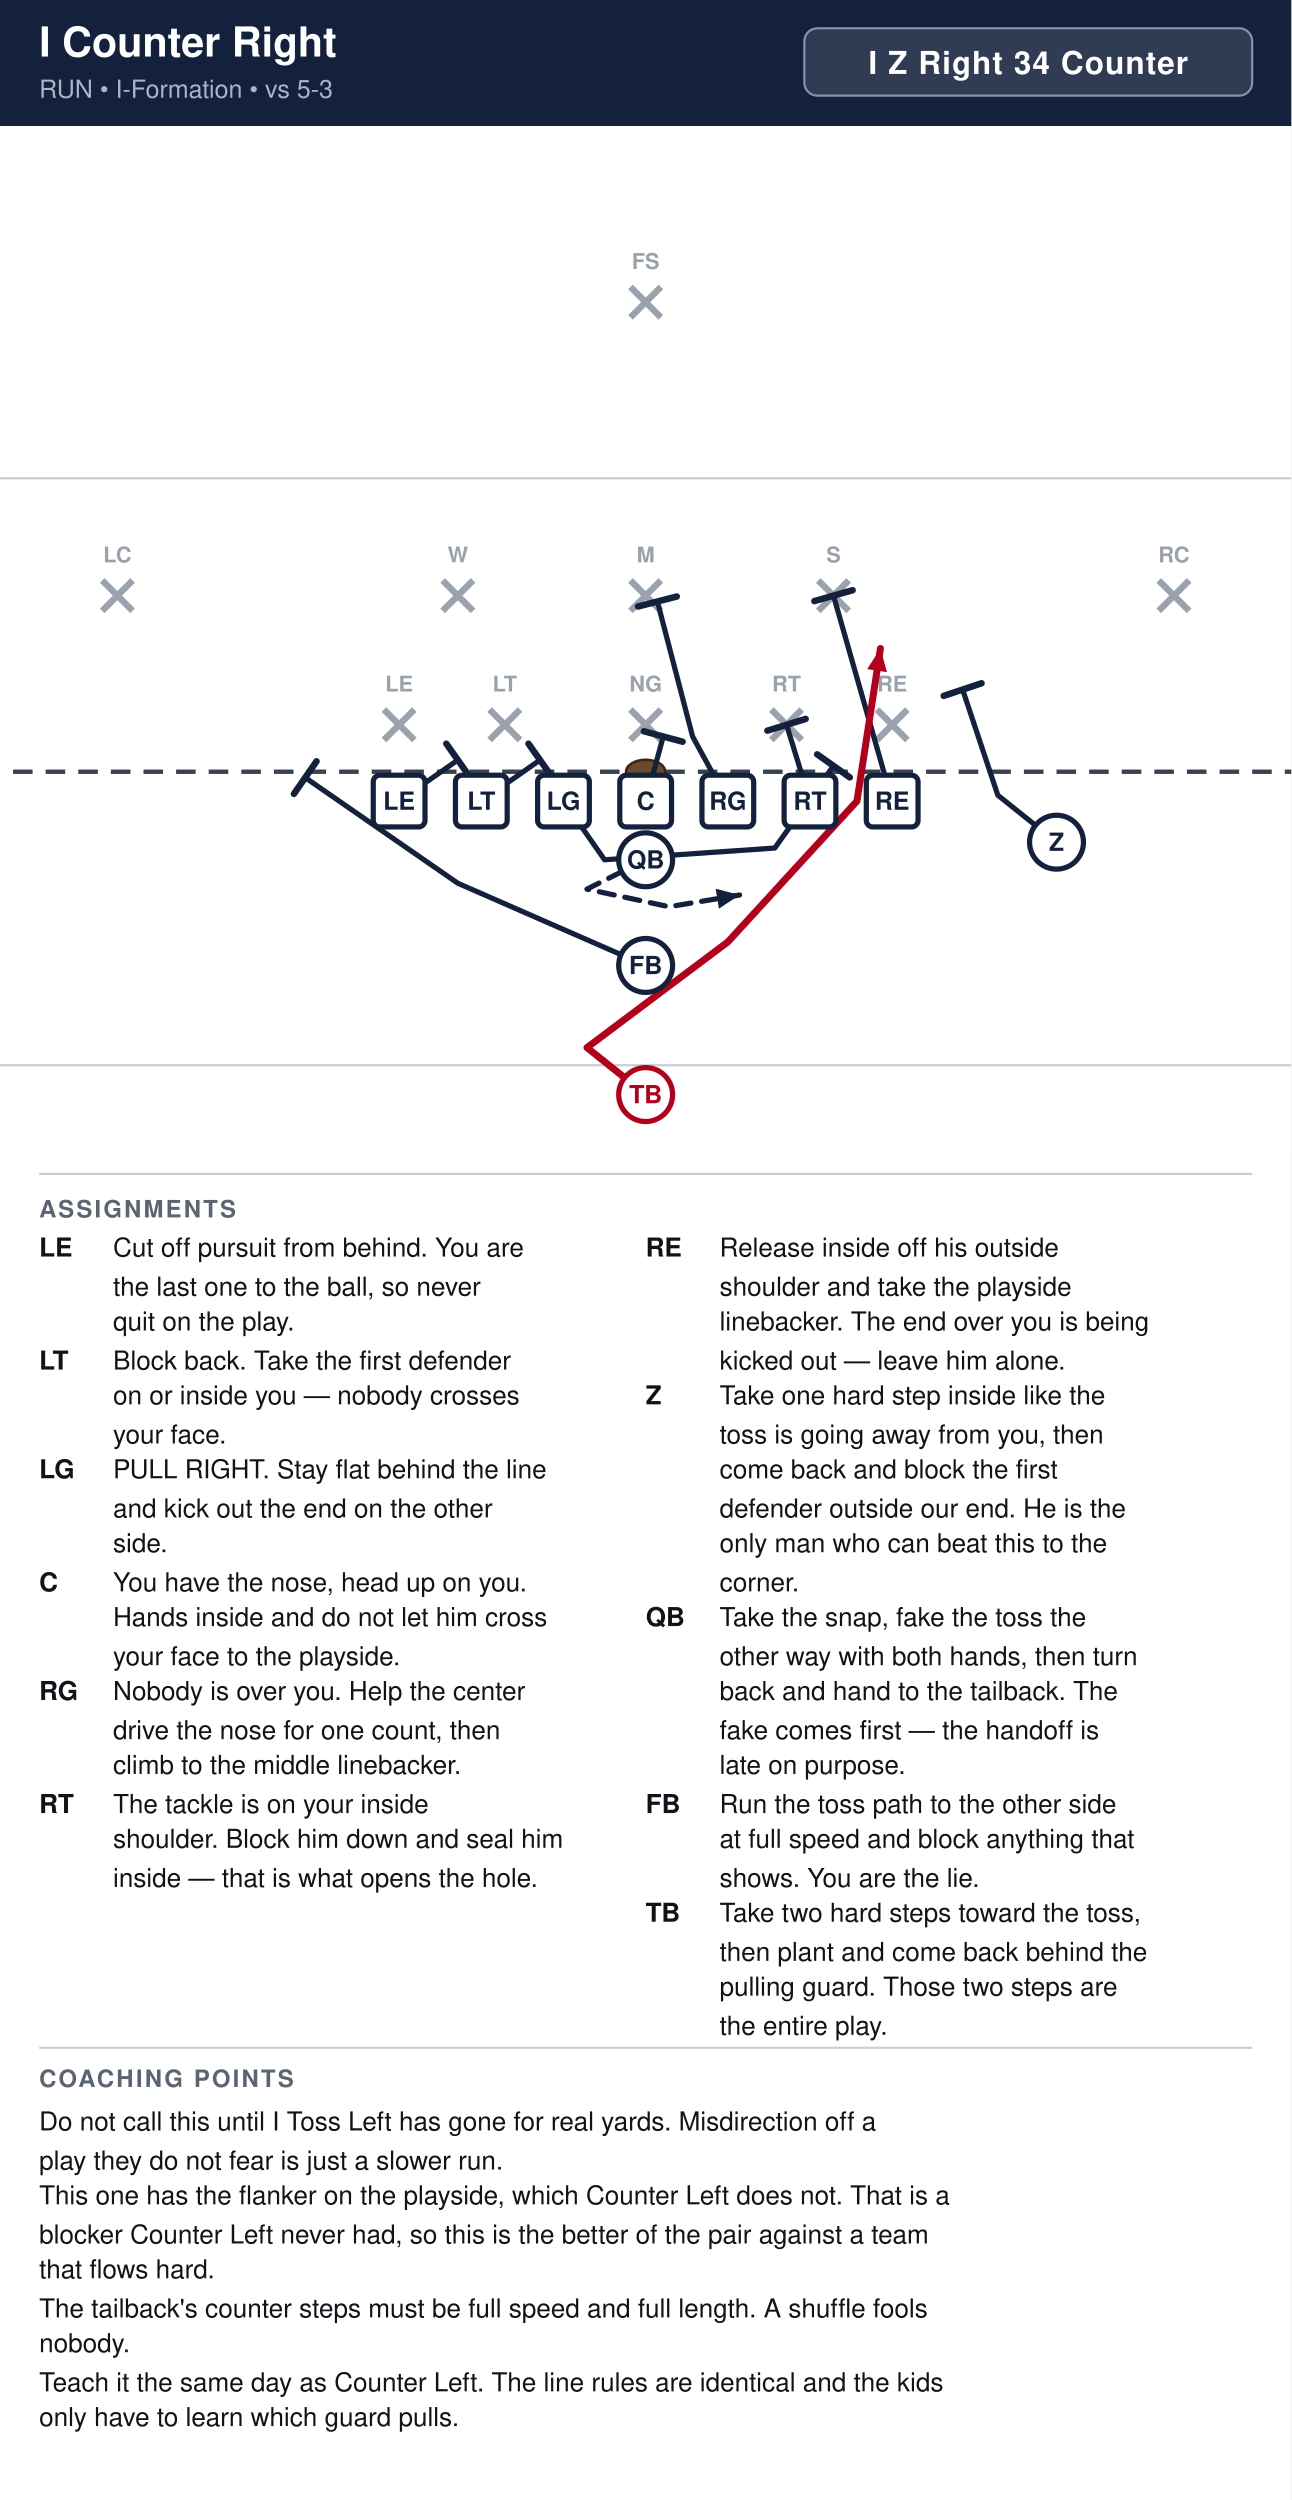
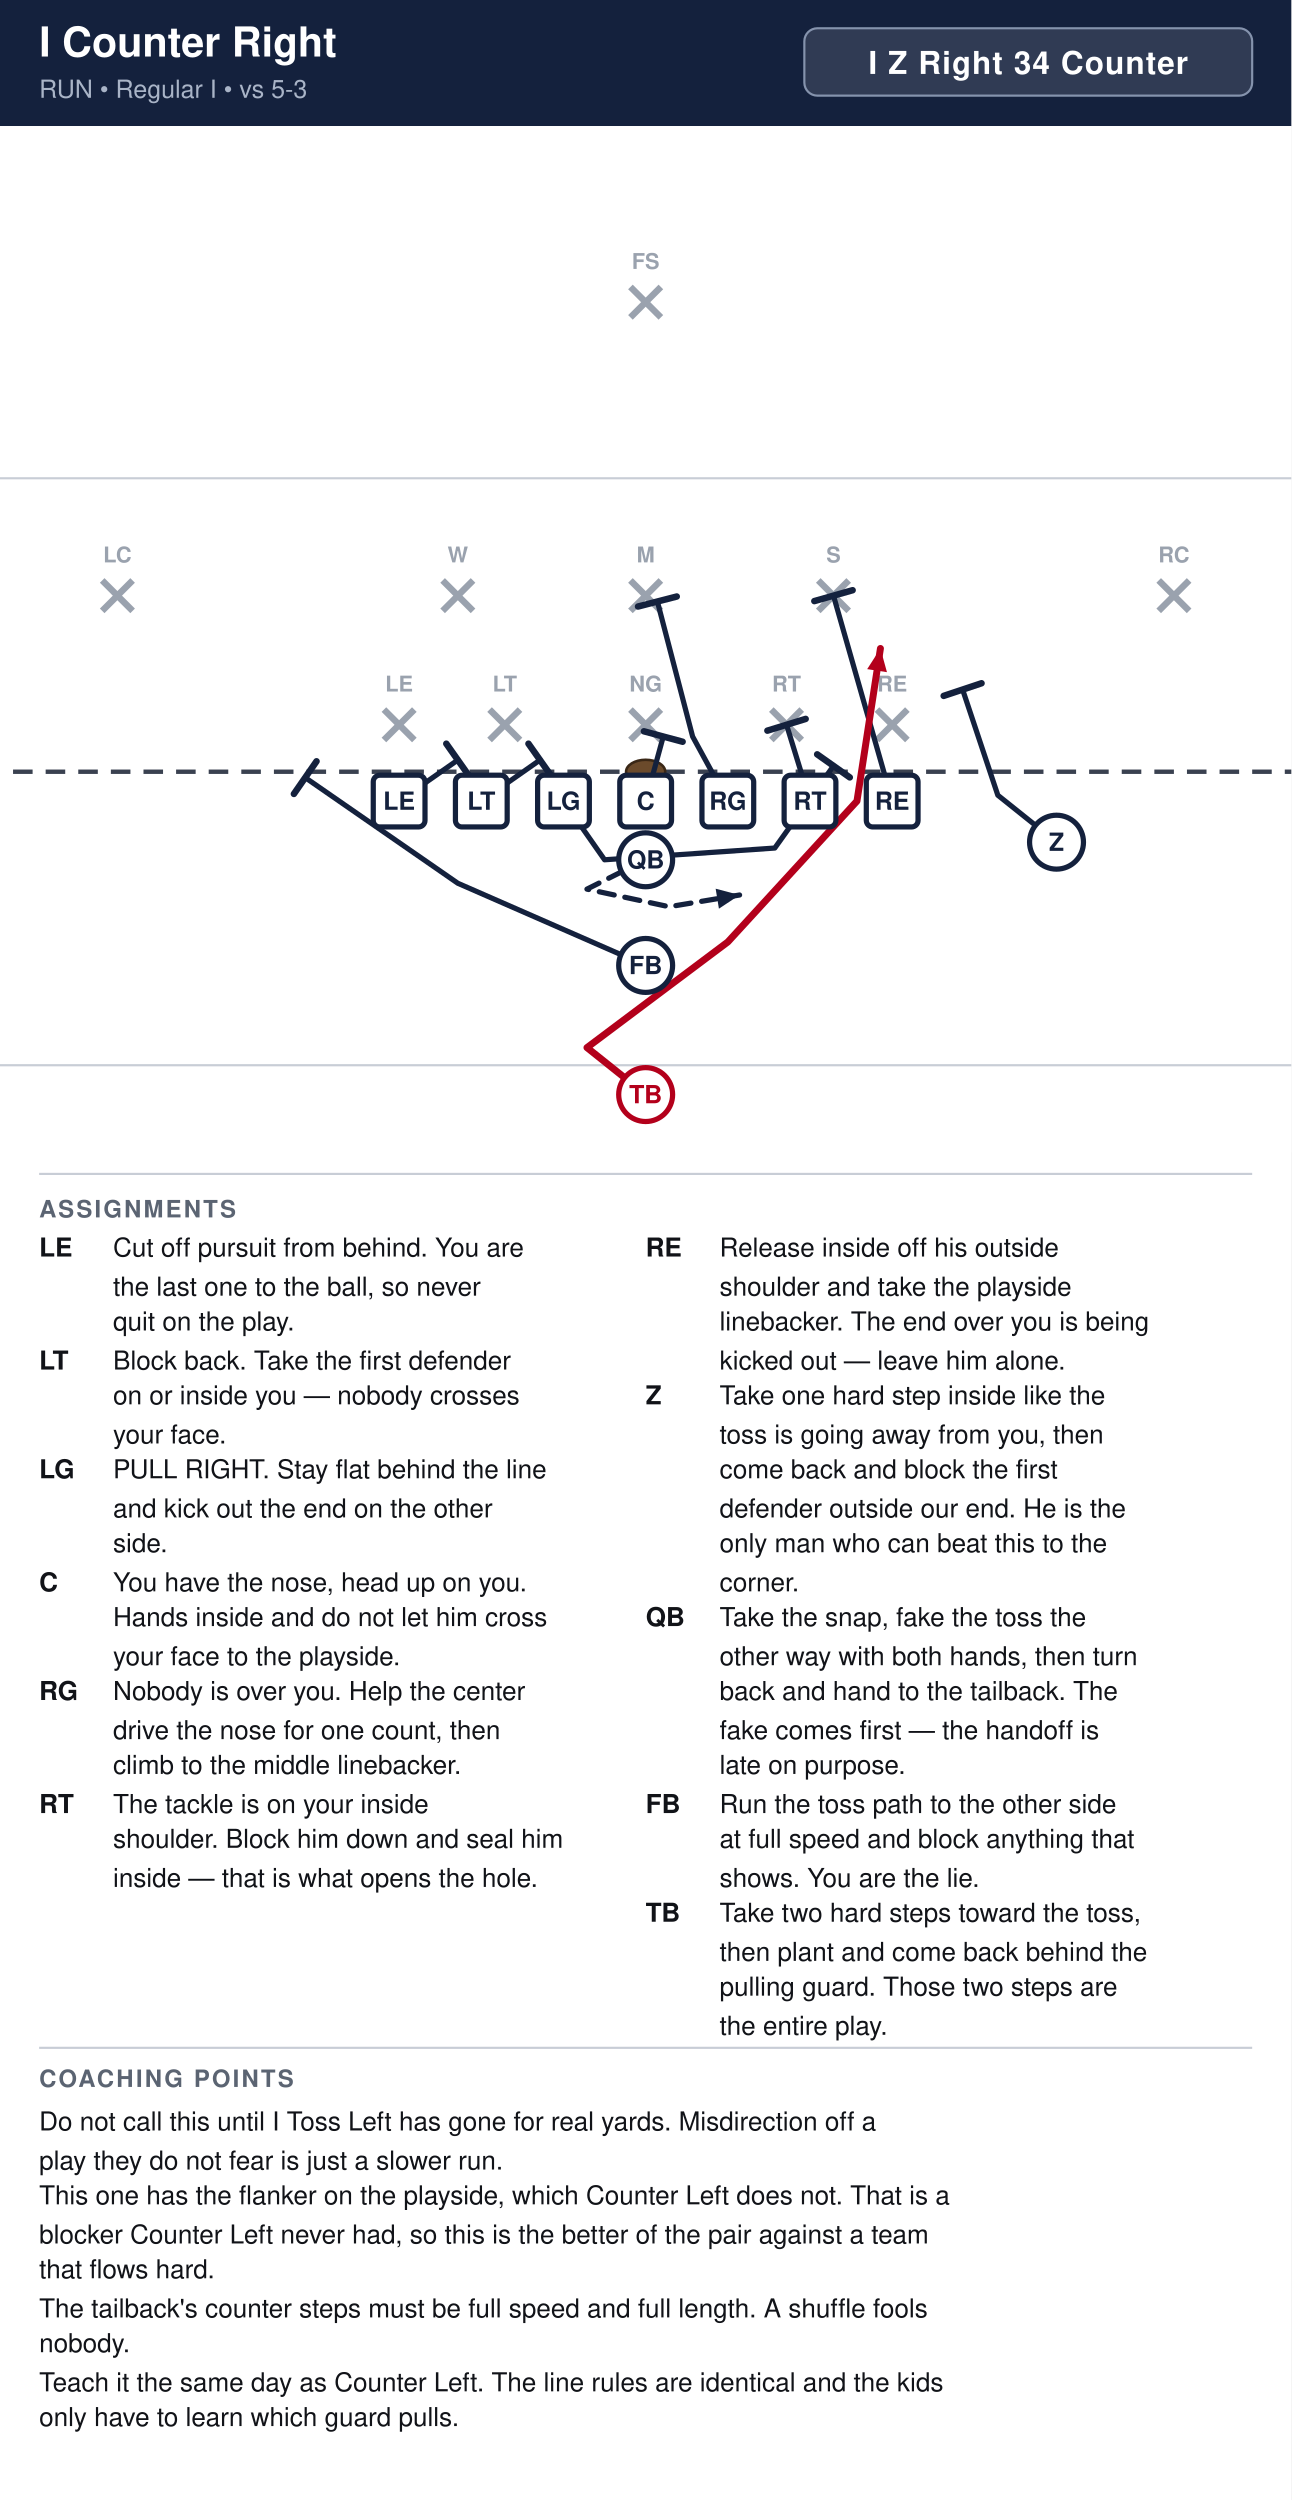
<svg xmlns="http://www.w3.org/2000/svg" width="594" height="1150" viewBox="0 0 594 1150" font-family="Segoe UI, Helvetica, Arial, sans-serif">
  <rect width="100%" height="100%" fill="#ffffff" />
  <rect x="0" y="0" width="594" height="58" fill="#14213d" />
  <text x="18" y="26" font-size="19" font-weight="700" fill="#ffffff">I Counter Right</text>
-   <text x="18" y="45" font-size="11.5" fill="#a9b4c7">RUN  •  I-Formation  •  vs 5-3</text>
+   <text x="18" y="45" font-size="11.5" fill="#a9b4c7">RUN  •  Regular I  •  vs 5-3</text>
  <rect x="370.0" y="13" width="206.0" height="31" rx="6" fill="#ffffff" fill-opacity="0.12" stroke="#8593ad" stroke-width="1" />
  <text x="473.0" y="34" text-anchor="middle" font-size="14.5" font-weight="700" fill="#ffffff" letter-spacing="0.5">I Z Right 34 Counter</text>
  <clipPath id="fieldclip">
    <rect x="0" y="58" width="594" height="472" />
  </clipPath>
  <g clip-path="url(#fieldclip)">
    <g transform="translate(-54.0,31.0)">
      <rect x="0" y="0" width="702" height="513" fill="#ffffff" />
      <line x1="0" y1="459.0" x2="702" y2="459.0" stroke="#c8cdd6" stroke-width="1" />
      <line x1="0" y1="189.0" x2="702" y2="189.0" stroke="#c8cdd6" stroke-width="1" />
      <line x1="0" y1="324.0" x2="702" y2="324.0" stroke="#3a4150" stroke-width="2" stroke-dasharray="9 6" />
      <ellipse cx="351.0" cy="324.0" rx="9" ry="5.5" fill="#6b4a2b" stroke="#3a2716" stroke-width="1.2" />
      <line x1="230.6" y1="295.4" x2="244.6" y2="309.4" stroke="#9aa2ae" stroke-width="3" />
      <line x1="244.6" y1="295.4" x2="230.6" y2="309.4" stroke="#9aa2ae" stroke-width="3" />
      <text x="237.6" y="287.1" text-anchor="middle" font-size="10" fill="#9aa2ae" font-weight="600">LE</text>
      <line x1="279.2" y1="295.4" x2="293.2" y2="309.4" stroke="#9aa2ae" stroke-width="3" />
      <line x1="293.2" y1="295.4" x2="279.2" y2="309.4" stroke="#9aa2ae" stroke-width="3" />
      <text x="286.2" y="287.1" text-anchor="middle" font-size="10" fill="#9aa2ae" font-weight="600">LT</text>
      <line x1="344.0" y1="295.4" x2="358.0" y2="309.4" stroke="#9aa2ae" stroke-width="3" />
      <line x1="358.0" y1="295.4" x2="344.0" y2="309.4" stroke="#9aa2ae" stroke-width="3" />
      <text x="351.0" y="287.1" text-anchor="middle" font-size="10" fill="#9aa2ae" font-weight="600">NG</text>
      <line x1="408.8" y1="295.4" x2="422.8" y2="309.4" stroke="#9aa2ae" stroke-width="3" />
      <line x1="422.8" y1="295.4" x2="408.8" y2="309.4" stroke="#9aa2ae" stroke-width="3" />
      <text x="415.8" y="287.1" text-anchor="middle" font-size="10" fill="#9aa2ae" font-weight="600">RT</text>
      <line x1="457.4" y1="295.4" x2="471.4" y2="309.4" stroke="#9aa2ae" stroke-width="3" />
      <line x1="471.4" y1="295.4" x2="457.4" y2="309.4" stroke="#9aa2ae" stroke-width="3" />
      <text x="464.4" y="287.1" text-anchor="middle" font-size="10" fill="#9aa2ae" font-weight="600">RE</text>
      <line x1="257.6" y1="236.0" x2="271.6" y2="250.0" stroke="#9aa2ae" stroke-width="3" />
      <line x1="271.6" y1="236.0" x2="257.6" y2="250.0" stroke="#9aa2ae" stroke-width="3" />
      <text x="264.6" y="227.7" text-anchor="middle" font-size="10" fill="#9aa2ae" font-weight="600">W</text>
      <line x1="344.0" y1="236.0" x2="358.0" y2="250.0" stroke="#9aa2ae" stroke-width="3" />
      <line x1="358.0" y1="236.0" x2="344.0" y2="250.0" stroke="#9aa2ae" stroke-width="3" />
      <text x="351.0" y="227.7" text-anchor="middle" font-size="10" fill="#9aa2ae" font-weight="600">M</text>
      <line x1="430.4" y1="236.0" x2="444.4" y2="250.0" stroke="#9aa2ae" stroke-width="3" />
      <line x1="444.4" y1="236.0" x2="430.4" y2="250.0" stroke="#9aa2ae" stroke-width="3" />
      <text x="437.4" y="227.7" text-anchor="middle" font-size="10" fill="#9aa2ae" font-weight="600">S</text>
      <line x1="101.0" y1="236.0" x2="115.0" y2="250.0" stroke="#9aa2ae" stroke-width="3" />
      <line x1="115.0" y1="236.0" x2="101.0" y2="250.0" stroke="#9aa2ae" stroke-width="3" />
      <text x="108.0" y="227.7" text-anchor="middle" font-size="10" fill="#9aa2ae" font-weight="600">LC</text>
      <line x1="587.0" y1="236.0" x2="601.0" y2="250.0" stroke="#9aa2ae" stroke-width="3" />
      <line x1="601.0" y1="236.0" x2="587.0" y2="250.0" stroke="#9aa2ae" stroke-width="3" />
      <text x="594.0" y="227.7" text-anchor="middle" font-size="10" fill="#9aa2ae" font-weight="600">RC</text>
      <line x1="344.0" y1="101.0" x2="358.0" y2="115.0" stroke="#9aa2ae" stroke-width="3" />
      <line x1="358.0" y1="101.0" x2="344.0" y2="115.0" stroke="#9aa2ae" stroke-width="3" />
      <text x="351.0" y="92.7" text-anchor="middle" font-size="10" fill="#9aa2ae" font-weight="600">FS</text>
      <path d="M237.6,337.5 L264.6,318.6" fill="none" stroke="#14213d" stroke-width="2.4" stroke-linecap="round" stroke-linejoin="round" />
      <line x1="259.3" y1="311.1" x2="269.9" y2="326.1" stroke="#14213d" stroke-width="3.0" stroke-linecap="round" />
      <path d="M275.4,337.5 L302.4,318.6" fill="none" stroke="#14213d" stroke-width="2.4" stroke-linecap="round" stroke-linejoin="round" />
      <line x1="297.1" y1="311.1" x2="307.7" y2="326.1" stroke="#14213d" stroke-width="3.0" stroke-linecap="round" />
      <path d="M313.2,337.5 L332.1,364.5 L410.4,359.1 L437.4,321.3" fill="none" stroke="#14213d" stroke-width="2.4" stroke-linecap="round" stroke-linejoin="round" />
      <line x1="429.9" y1="316.0" x2="444.9" y2="326.6" stroke="#14213d" stroke-width="3.0" stroke-linecap="round" />
      <path d="M351.0,337.5 L359.1,307.8" fill="none" stroke="#14213d" stroke-width="2.4" stroke-linecap="round" stroke-linejoin="round" />
      <line x1="350.2" y1="305.4" x2="368.0" y2="310.2" stroke="#14213d" stroke-width="3.0" stroke-linecap="round" />
      <path d="M388.8,337.5 L372.6,307.8 L356.4,245.7" fill="none" stroke="#14213d" stroke-width="2.4" stroke-linecap="round" stroke-linejoin="round" />
      <line x1="347.5" y1="248.0" x2="365.3" y2="243.4" stroke="#14213d" stroke-width="3.0" stroke-linecap="round" />
      <path d="M426.6,337.5 L415.8,302.4" fill="none" stroke="#14213d" stroke-width="2.4" stroke-linecap="round" stroke-linejoin="round" />
      <line x1="407.0" y1="305.1" x2="424.6" y2="299.7" stroke="#14213d" stroke-width="3.0" stroke-linecap="round" />
      <path d="M464.4,337.5 L437.4,243.0" fill="none" stroke="#14213d" stroke-width="2.4" stroke-linecap="round" stroke-linejoin="round" />
      <line x1="428.6" y1="245.5" x2="446.2" y2="240.5" stroke="#14213d" stroke-width="3.0" stroke-linecap="round" />
      <path d="M540.0,356.4 L513.0,334.8 L496.8,286.2" fill="none" stroke="#14213d" stroke-width="2.4" stroke-linecap="round" stroke-linejoin="round" />
      <line x1="488.1" y1="289.1" x2="505.5" y2="283.3" stroke="#14213d" stroke-width="3.0" stroke-linecap="round" />
      <path d="M351.0,364.5 L324.0,378.0 L361.8,386.1 L394.2,380.7" fill="none" stroke="#14213d" stroke-width="2.4" stroke-linecap="round" stroke-linejoin="round" stroke-dasharray="7 5" />
      <polygon points="394.2,380.7 384.7,387.0 383.2,377.8" fill="#14213d" />
      <path d="M351.0,413.1 L264.6,375.3 L194.4,326.7" fill="none" stroke="#14213d" stroke-width="2.4" stroke-linecap="round" stroke-linejoin="round" />
      <line x1="189.2" y1="334.2" x2="199.6" y2="319.2" stroke="#14213d" stroke-width="3.0" stroke-linecap="round" />
      <path d="M351.0,472.5 L324.0,450.9 L388.8,402.3 L448.2,337.5 L459.0,267.3" fill="none" stroke="#b3001b" stroke-width="3.2" stroke-linecap="round" stroke-linejoin="round" />
      <polygon points="459.0,267.3 462.0,278.2 452.9,276.8" fill="#b3001b" />
      <rect x="225.7" y="325.6" width="23.8" height="23.8" rx="3" fill="#ffffff" stroke="#14213d" stroke-width="2.4" />
      <text x="237.6" y="341.5" text-anchor="middle" font-size="11.5" font-weight="700" fill="#14213d">LE</text>
      <rect x="263.5" y="325.6" width="23.8" height="23.8" rx="3" fill="#ffffff" stroke="#14213d" stroke-width="2.4" />
      <text x="275.4" y="341.5" text-anchor="middle" font-size="11.5" font-weight="700" fill="#14213d">LT</text>
      <rect x="301.3" y="325.6" width="23.8" height="23.8" rx="3" fill="#ffffff" stroke="#14213d" stroke-width="2.4" />
      <text x="313.2" y="341.5" text-anchor="middle" font-size="11.5" font-weight="700" fill="#14213d">LG</text>
      <rect x="339.1" y="325.6" width="23.8" height="23.8" rx="3" fill="#ffffff" stroke="#14213d" stroke-width="2.4" />
      <text x="351.0" y="341.5" text-anchor="middle" font-size="11.5" font-weight="700" fill="#14213d">C</text>
      <rect x="376.9" y="325.6" width="23.8" height="23.8" rx="3" fill="#ffffff" stroke="#14213d" stroke-width="2.4" />
      <text x="388.8" y="341.5" text-anchor="middle" font-size="11.5" font-weight="700" fill="#14213d">RG</text>
      <rect x="414.7" y="325.6" width="23.8" height="23.8" rx="3" fill="#ffffff" stroke="#14213d" stroke-width="2.4" />
      <text x="426.6" y="341.5" text-anchor="middle" font-size="11.5" font-weight="700" fill="#14213d">RT</text>
      <rect x="452.5" y="325.6" width="23.8" height="23.8" rx="3" fill="#ffffff" stroke="#14213d" stroke-width="2.4" />
      <text x="464.4" y="341.5" text-anchor="middle" font-size="11.5" font-weight="700" fill="#14213d">RE</text>
      <circle cx="540.0" cy="356.4" r="12.4" fill="#ffffff" stroke="#14213d" stroke-width="2.4" />
      <text x="540.0" y="360.4" text-anchor="middle" font-size="11.5" font-weight="700" fill="#14213d">Z</text>
      <circle cx="351.0" cy="364.5" r="12.4" fill="#ffffff" stroke="#14213d" stroke-width="2.4" />
      <text x="351.0" y="368.5" text-anchor="middle" font-size="11.5" font-weight="700" fill="#14213d">QB</text>
      <circle cx="351.0" cy="413.1" r="12.4" fill="#ffffff" stroke="#14213d" stroke-width="2.4" />
      <text x="351.0" y="417.1" text-anchor="middle" font-size="11.5" font-weight="700" fill="#14213d">FB</text>
      <circle cx="351.0" cy="472.5" r="12.4" fill="#ffffff" stroke="#b3001b" stroke-width="2.4" />
      <text x="351.0" y="476.5" text-anchor="middle" font-size="11.5" font-weight="700" fill="#b3001b">TB</text>
    </g>
  </g>
  <line x1="18" y1="540" x2="576" y2="540" stroke="#c8cdd6" stroke-width="1" />
  <text x="18" y="560" font-size="11" font-weight="700" fill="#5b6472" letter-spacing="1">ASSIGNMENTS</text>
  <text x="18" y="578" font-size="12" font-weight="700" fill="#111318">LE</text>
  <text x="52" y="578" font-size="12" fill="#111318">Cut off pursuit from behind. You are</text>
  <text x="52" y="596" font-size="12" fill="#111318">the last one to the ball, so never</text>
  <text x="52" y="612" font-size="12" fill="#111318">quit on the play.</text>
  <text x="18" y="630" font-size="12" font-weight="700" fill="#111318">LT</text>
  <text x="52" y="630" font-size="12" fill="#111318">Block back. Take the first defender</text>
  <text x="52" y="646" font-size="12" fill="#111318">on or inside you — nobody crosses</text>
  <text x="52" y="664" font-size="12" fill="#111318">your face.</text>
  <text x="18" y="680" font-size="12" font-weight="700" fill="#111318">LG</text>
  <text x="52" y="680" font-size="12" fill="#111318">PULL RIGHT. Stay flat behind the line</text>
  <text x="52" y="698" font-size="12" fill="#111318">and kick out the end on the other</text>
  <text x="52" y="714" font-size="12" fill="#111318">side.</text>
  <text x="18" y="732" font-size="12" font-weight="700" fill="#111318">C</text>
  <text x="52" y="732" font-size="12" fill="#111318">You have the nose, head up on you.</text>
  <text x="52" y="748" font-size="12" fill="#111318">Hands inside and do not let him cross</text>
  <text x="52" y="766" font-size="12" fill="#111318">your face to the playside.</text>
  <text x="18" y="782" font-size="12" font-weight="700" fill="#111318">RG</text>
  <text x="52" y="782" font-size="12" fill="#111318">Nobody is over you. Help the center</text>
  <text x="52" y="800" font-size="12" fill="#111318">drive the nose for one count, then</text>
  <text x="52" y="816" font-size="12" fill="#111318">climb to the middle linebacker.</text>
  <text x="18" y="834" font-size="12" font-weight="700" fill="#111318">RT</text>
  <text x="52" y="834" font-size="12" fill="#111318">The tackle is on your inside</text>
  <text x="52" y="850" font-size="12" fill="#111318">shoulder. Block him down and seal him</text>
  <text x="52" y="868" font-size="12" fill="#111318">inside — that is what opens the hole.</text>
  <text x="297" y="578" font-size="12" font-weight="700" fill="#111318">RE</text>
  <text x="331" y="578" font-size="12" fill="#111318">Release inside off his outside</text>
  <text x="331" y="596" font-size="12" fill="#111318">shoulder and take the playside</text>
  <text x="331" y="612" font-size="12" fill="#111318">linebacker. The end over you is being</text>
  <text x="331" y="630" font-size="12" fill="#111318">kicked out — leave him alone.</text>
  <text x="297" y="646" font-size="12" font-weight="700" fill="#111318">Z</text>
  <text x="331" y="646" font-size="12" fill="#111318">Take one hard step inside like the</text>
  <text x="331" y="664" font-size="12" fill="#111318">toss is going away from you, then</text>
  <text x="331" y="680" font-size="12" fill="#111318">come back and block the first</text>
  <text x="331" y="698" font-size="12" fill="#111318">defender outside our end. He is the</text>
  <text x="331" y="714" font-size="12" fill="#111318">only man who can beat this to the</text>
  <text x="331" y="732" font-size="12" fill="#111318">corner.</text>
  <text x="297" y="748" font-size="12" font-weight="700" fill="#111318">QB</text>
  <text x="331" y="748" font-size="12" fill="#111318">Take the snap, fake the toss the</text>
  <text x="331" y="766" font-size="12" fill="#111318">other way with both hands, then turn</text>
  <text x="331" y="782" font-size="12" fill="#111318">back and hand to the tailback. The</text>
  <text x="331" y="800" font-size="12" fill="#111318">fake comes first — the handoff is</text>
  <text x="331" y="816" font-size="12" fill="#111318">late on purpose.</text>
  <text x="297" y="834" font-size="12" font-weight="700" fill="#111318">FB</text>
  <text x="331" y="834" font-size="12" fill="#111318">Run the toss path to the other side</text>
  <text x="331" y="850" font-size="12" fill="#111318">at full speed and block anything that</text>
  <text x="331" y="868" font-size="12" fill="#111318">shows. You are the lie.</text>
  <text x="297" y="884" font-size="12" font-weight="700" fill="#111318">TB</text>
  <text x="331" y="884" font-size="12" fill="#111318">Take two hard steps toward the toss,</text>
  <text x="331" y="902" font-size="12" fill="#111318">then plant and come back behind the</text>
  <text x="331" y="918" font-size="12" fill="#111318">pulling guard. Those two steps are</text>
  <text x="331" y="936" font-size="12" fill="#111318">the entire play.</text>
  <line x1="18" y1="942" x2="576" y2="942" stroke="#c8cdd6" stroke-width="1" />
  <text x="18" y="960" font-size="11" font-weight="700" fill="#5b6472" letter-spacing="1">COACHING POINTS</text>
  <text x="18" y="980" font-size="12" fill="#111318">Do not call this until I Toss Left has gone for real yards. Misdirection off a</text>
  <text x="18" y="998" font-size="12" fill="#111318">play they do not fear is just a slower run.</text>
  <text x="18" y="1014" font-size="12" fill="#111318">This one has the flanker on the playside, which Counter Left does not. That is a</text>
  <text x="18" y="1032" font-size="12" fill="#111318">blocker Counter Left never had, so this is the better of the pair against a team</text>
  <text x="18" y="1048" font-size="12" fill="#111318">that flows hard.</text>
  <text x="18" y="1066" font-size="12" fill="#111318">The tailback's counter steps must be full speed and full length. A shuffle fools</text>
  <text x="18" y="1082" font-size="12" fill="#111318">nobody.</text>
  <text x="18" y="1100" font-size="12" fill="#111318">Teach it the same day as Counter Left. The line rules are identical and the kids</text>
  <text x="18" y="1116" font-size="12" fill="#111318">only have to learn which guard pulls.</text>
</svg>
